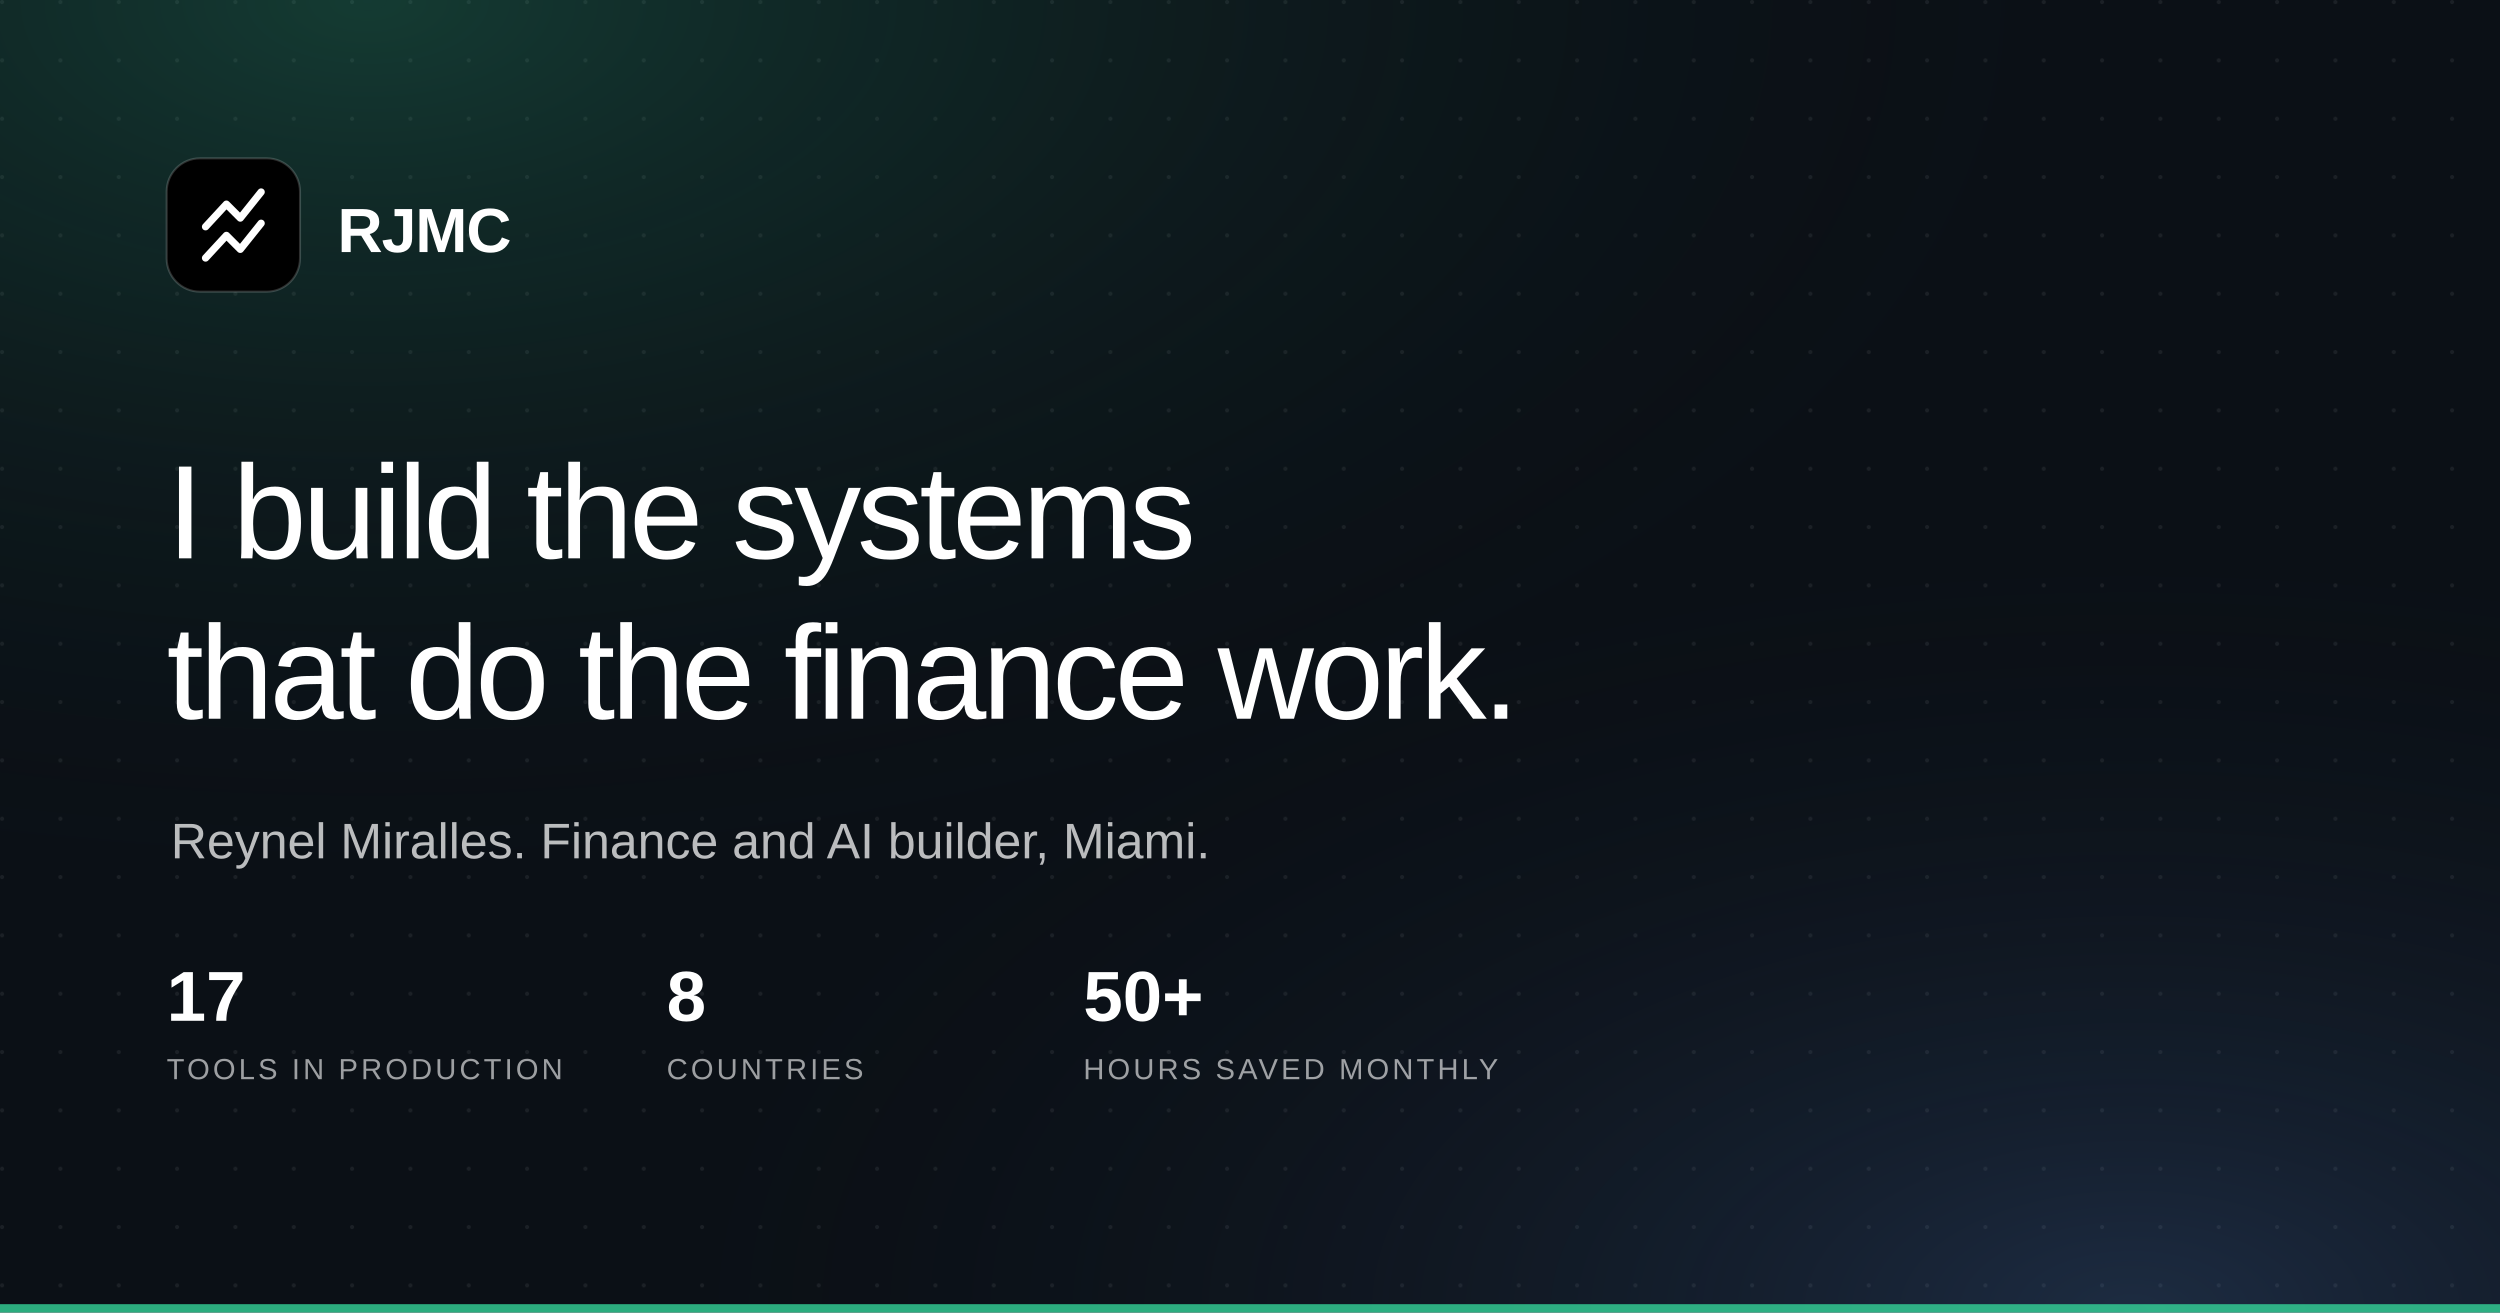
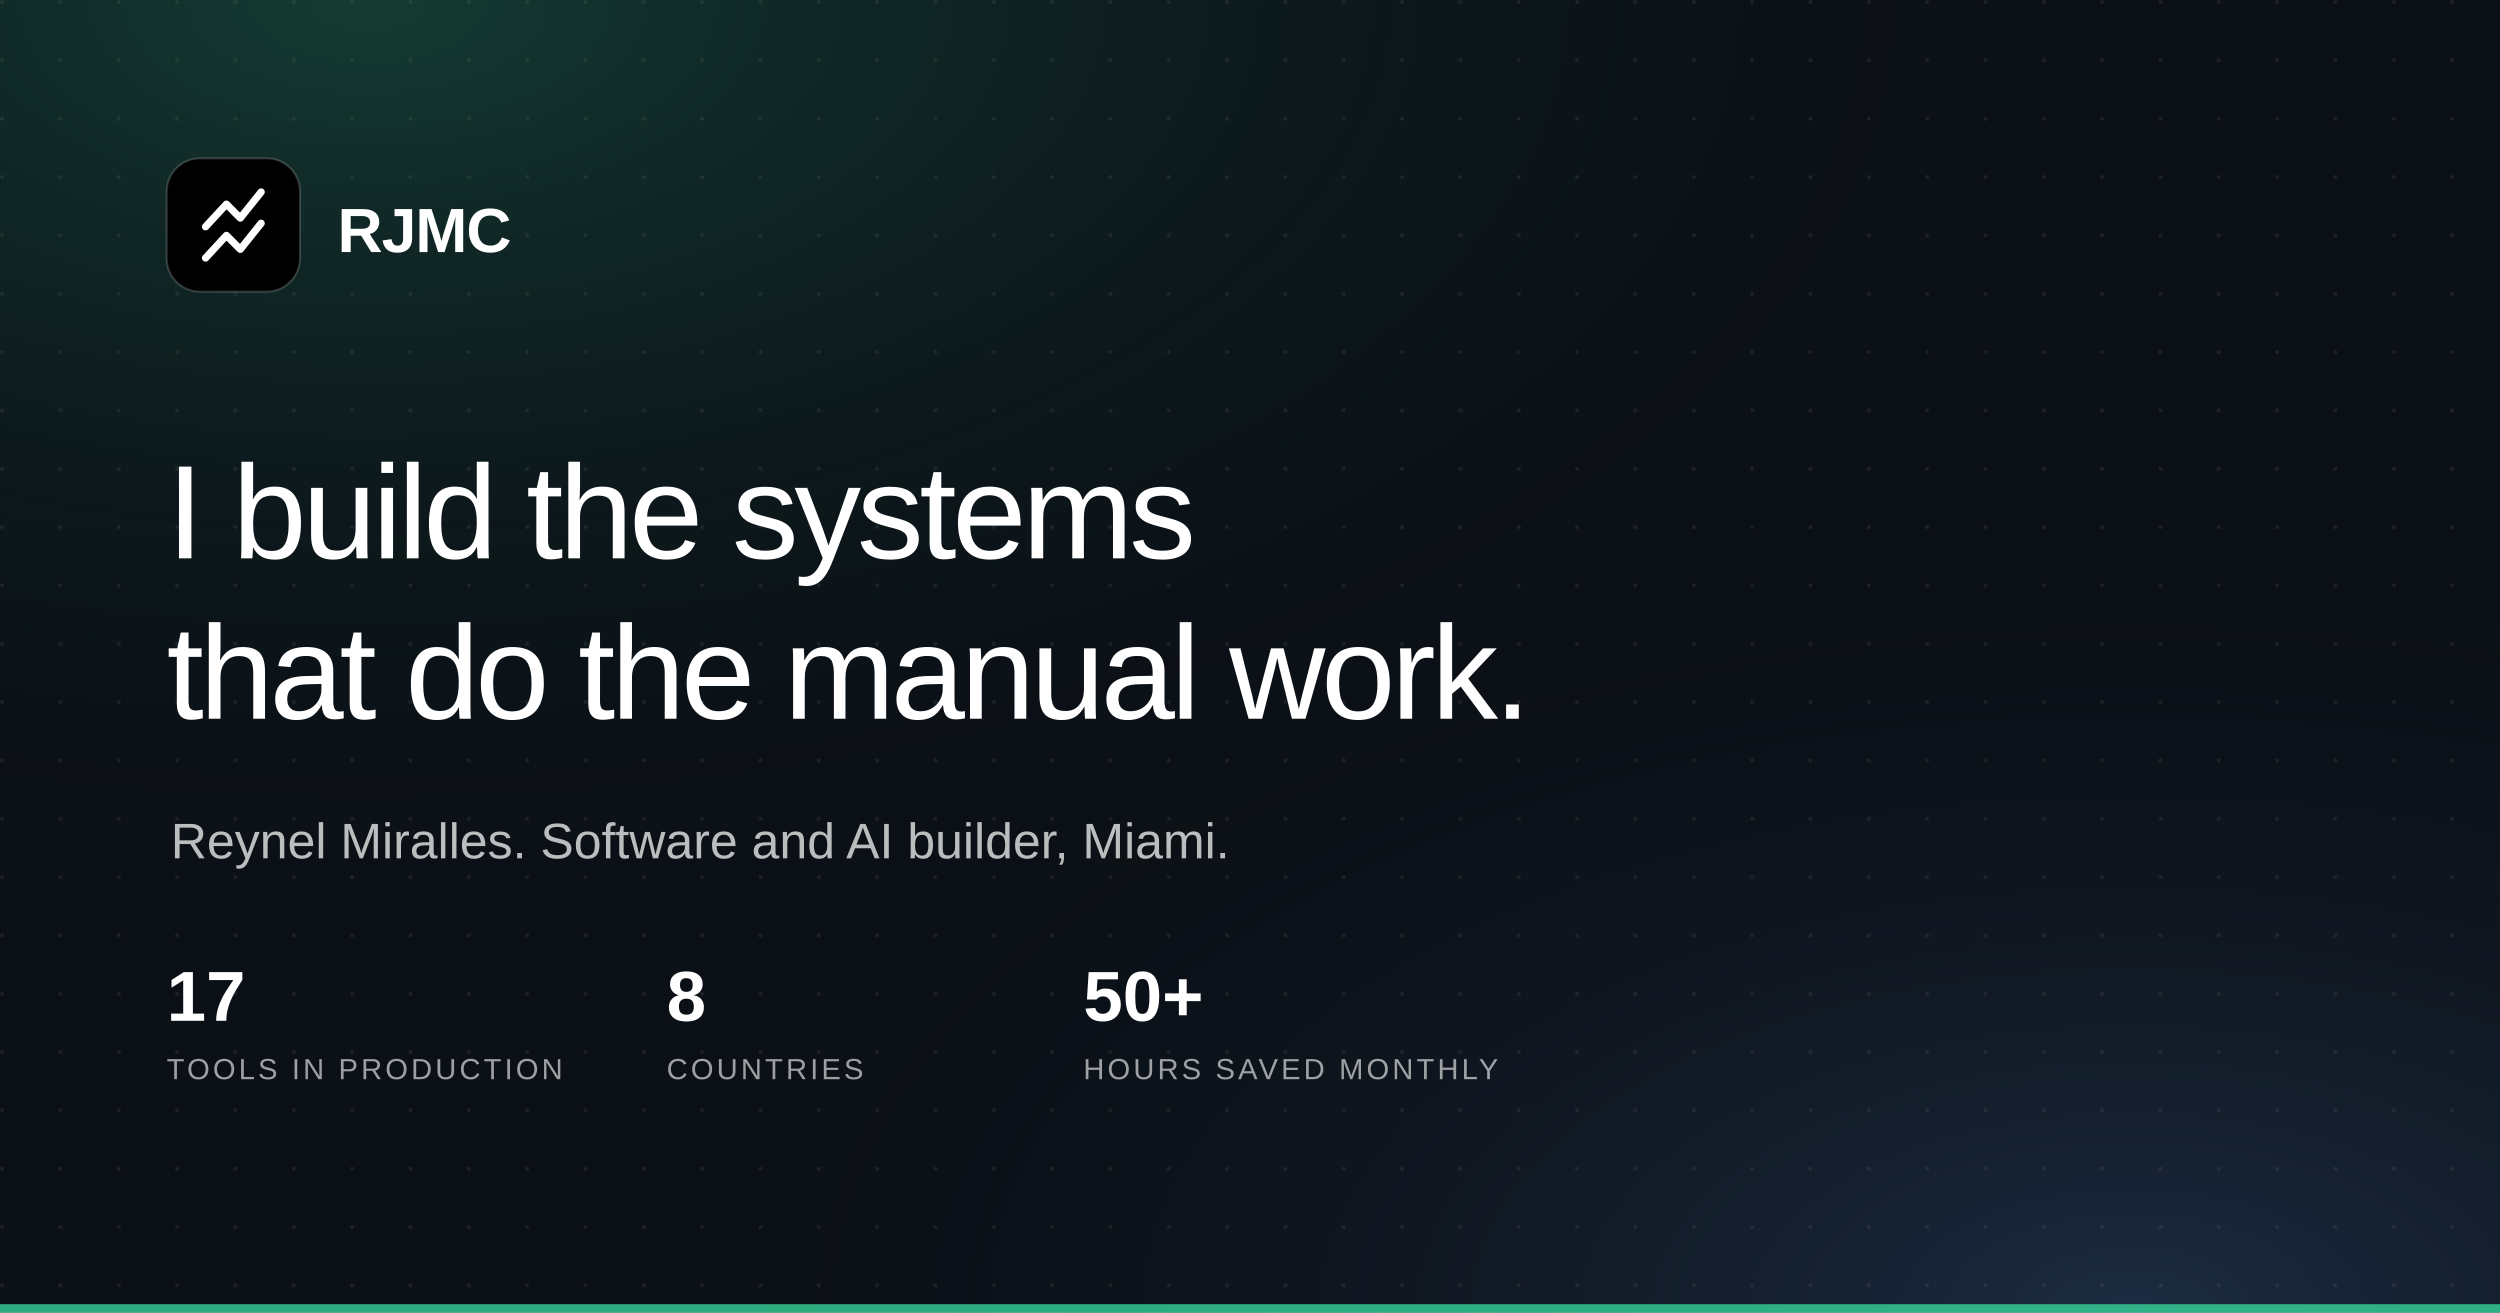
<svg xmlns="http://www.w3.org/2000/svg" width="1200" height="630" viewBox="0 0 1200 630">
  <defs>
    <radialGradient id="bg1" cx="15%" cy="0%" r="70%">
      <stop offset="0%" stop-color="#34D399" stop-opacity="0.22" />
      <stop offset="100%" stop-color="#0B1016" stop-opacity="0" />
    </radialGradient>
    <radialGradient id="bg2" cx="85%" cy="100%" r="60%">
      <stop offset="0%" stop-color="#5A8CDC" stop-opacity="0.22" />
      <stop offset="100%" stop-color="#0B1016" stop-opacity="0" />
    </radialGradient>
    <pattern id="dots" x="0" y="0" width="28" height="28" patternUnits="userSpaceOnUse">
      <circle cx="1" cy="1" r="1" fill="rgba(255,255,255,0.07)" />
    </pattern>
  </defs>
  <rect width="1200" height="630" fill="#0B1016" />
  <rect width="1200" height="630" fill="url(#dots)" />
  <rect width="1200" height="630" fill="url(#bg1)" />
  <rect width="1200" height="630" fill="url(#bg2)" />
  <rect x="80" y="76" width="64" height="64" rx="16" fill="#000" stroke="rgba(255,255,255,0.18)" />
  <g transform="translate(92 88) scale(1.667)" fill="none" stroke="#fff" stroke-width="2.1" stroke-linecap="round" stroke-linejoin="round">
    <path d="M4 12.5 10 6l4 4 6-7.5" />
    <path d="M4 21.5 10 15l4 4 6-7.5" />
  </g>
  <text x="162" y="121" font-family="Manrope, Arial, sans-serif" font-size="30" font-weight="700" fill="#ffffff" letter-spacing="-0.5">RJMC</text>
  <text x="80" y="268" font-family="Manrope, Arial, sans-serif" font-size="64" font-weight="500" fill="#ffffff" letter-spacing="-2">I build the systems</text>
-   <text x="80" y="345" font-family="Manrope, Arial, sans-serif" font-size="64" font-weight="500" fill="#ffffff" letter-spacing="-2">that do the finance work.</text>
-   <text x="82" y="412" font-family="Figtree, Arial, sans-serif" font-size="24" fill="rgba(255,255,255,0.72)">Reynel Miralles. Finance and AI builder, Miami.</text>
+   <text x="80" y="345" font-family="Manrope, Arial, sans-serif" font-size="64" font-weight="500" fill="#ffffff" letter-spacing="-2">that do the manual work.</text>
+   <text x="82" y="412" font-family="Figtree, Arial, sans-serif" font-size="24" fill="rgba(255,255,255,0.72)">Reynel Miralles. Software and AI builder, Miami.</text>
  <g transform="translate(80, 490)" font-family="Manrope, Arial, sans-serif">
    <text x="0" y="0" font-size="34" font-weight="600" fill="#ffffff">17</text>
    <text x="0" y="28" font-size="14" fill="rgba(255,255,255,0.6)" letter-spacing="1.5">TOOLS IN PRODUCTION</text>
    <text x="240" y="0" font-size="34" font-weight="600" fill="#ffffff">8</text>
    <text x="240" y="28" font-size="14" fill="rgba(255,255,255,0.6)" letter-spacing="1.5">COUNTRIES</text>
    <text x="440" y="0" font-size="34" font-weight="600" fill="#ffffff">50+</text>
    <text x="440" y="28" font-size="14" fill="rgba(255,255,255,0.6)" letter-spacing="1.5">HOURS SAVED MONTHLY</text>
  </g>
  <rect x="0" y="626" width="1200" height="4" fill="#34D399" opacity="0.8" />
</svg>
